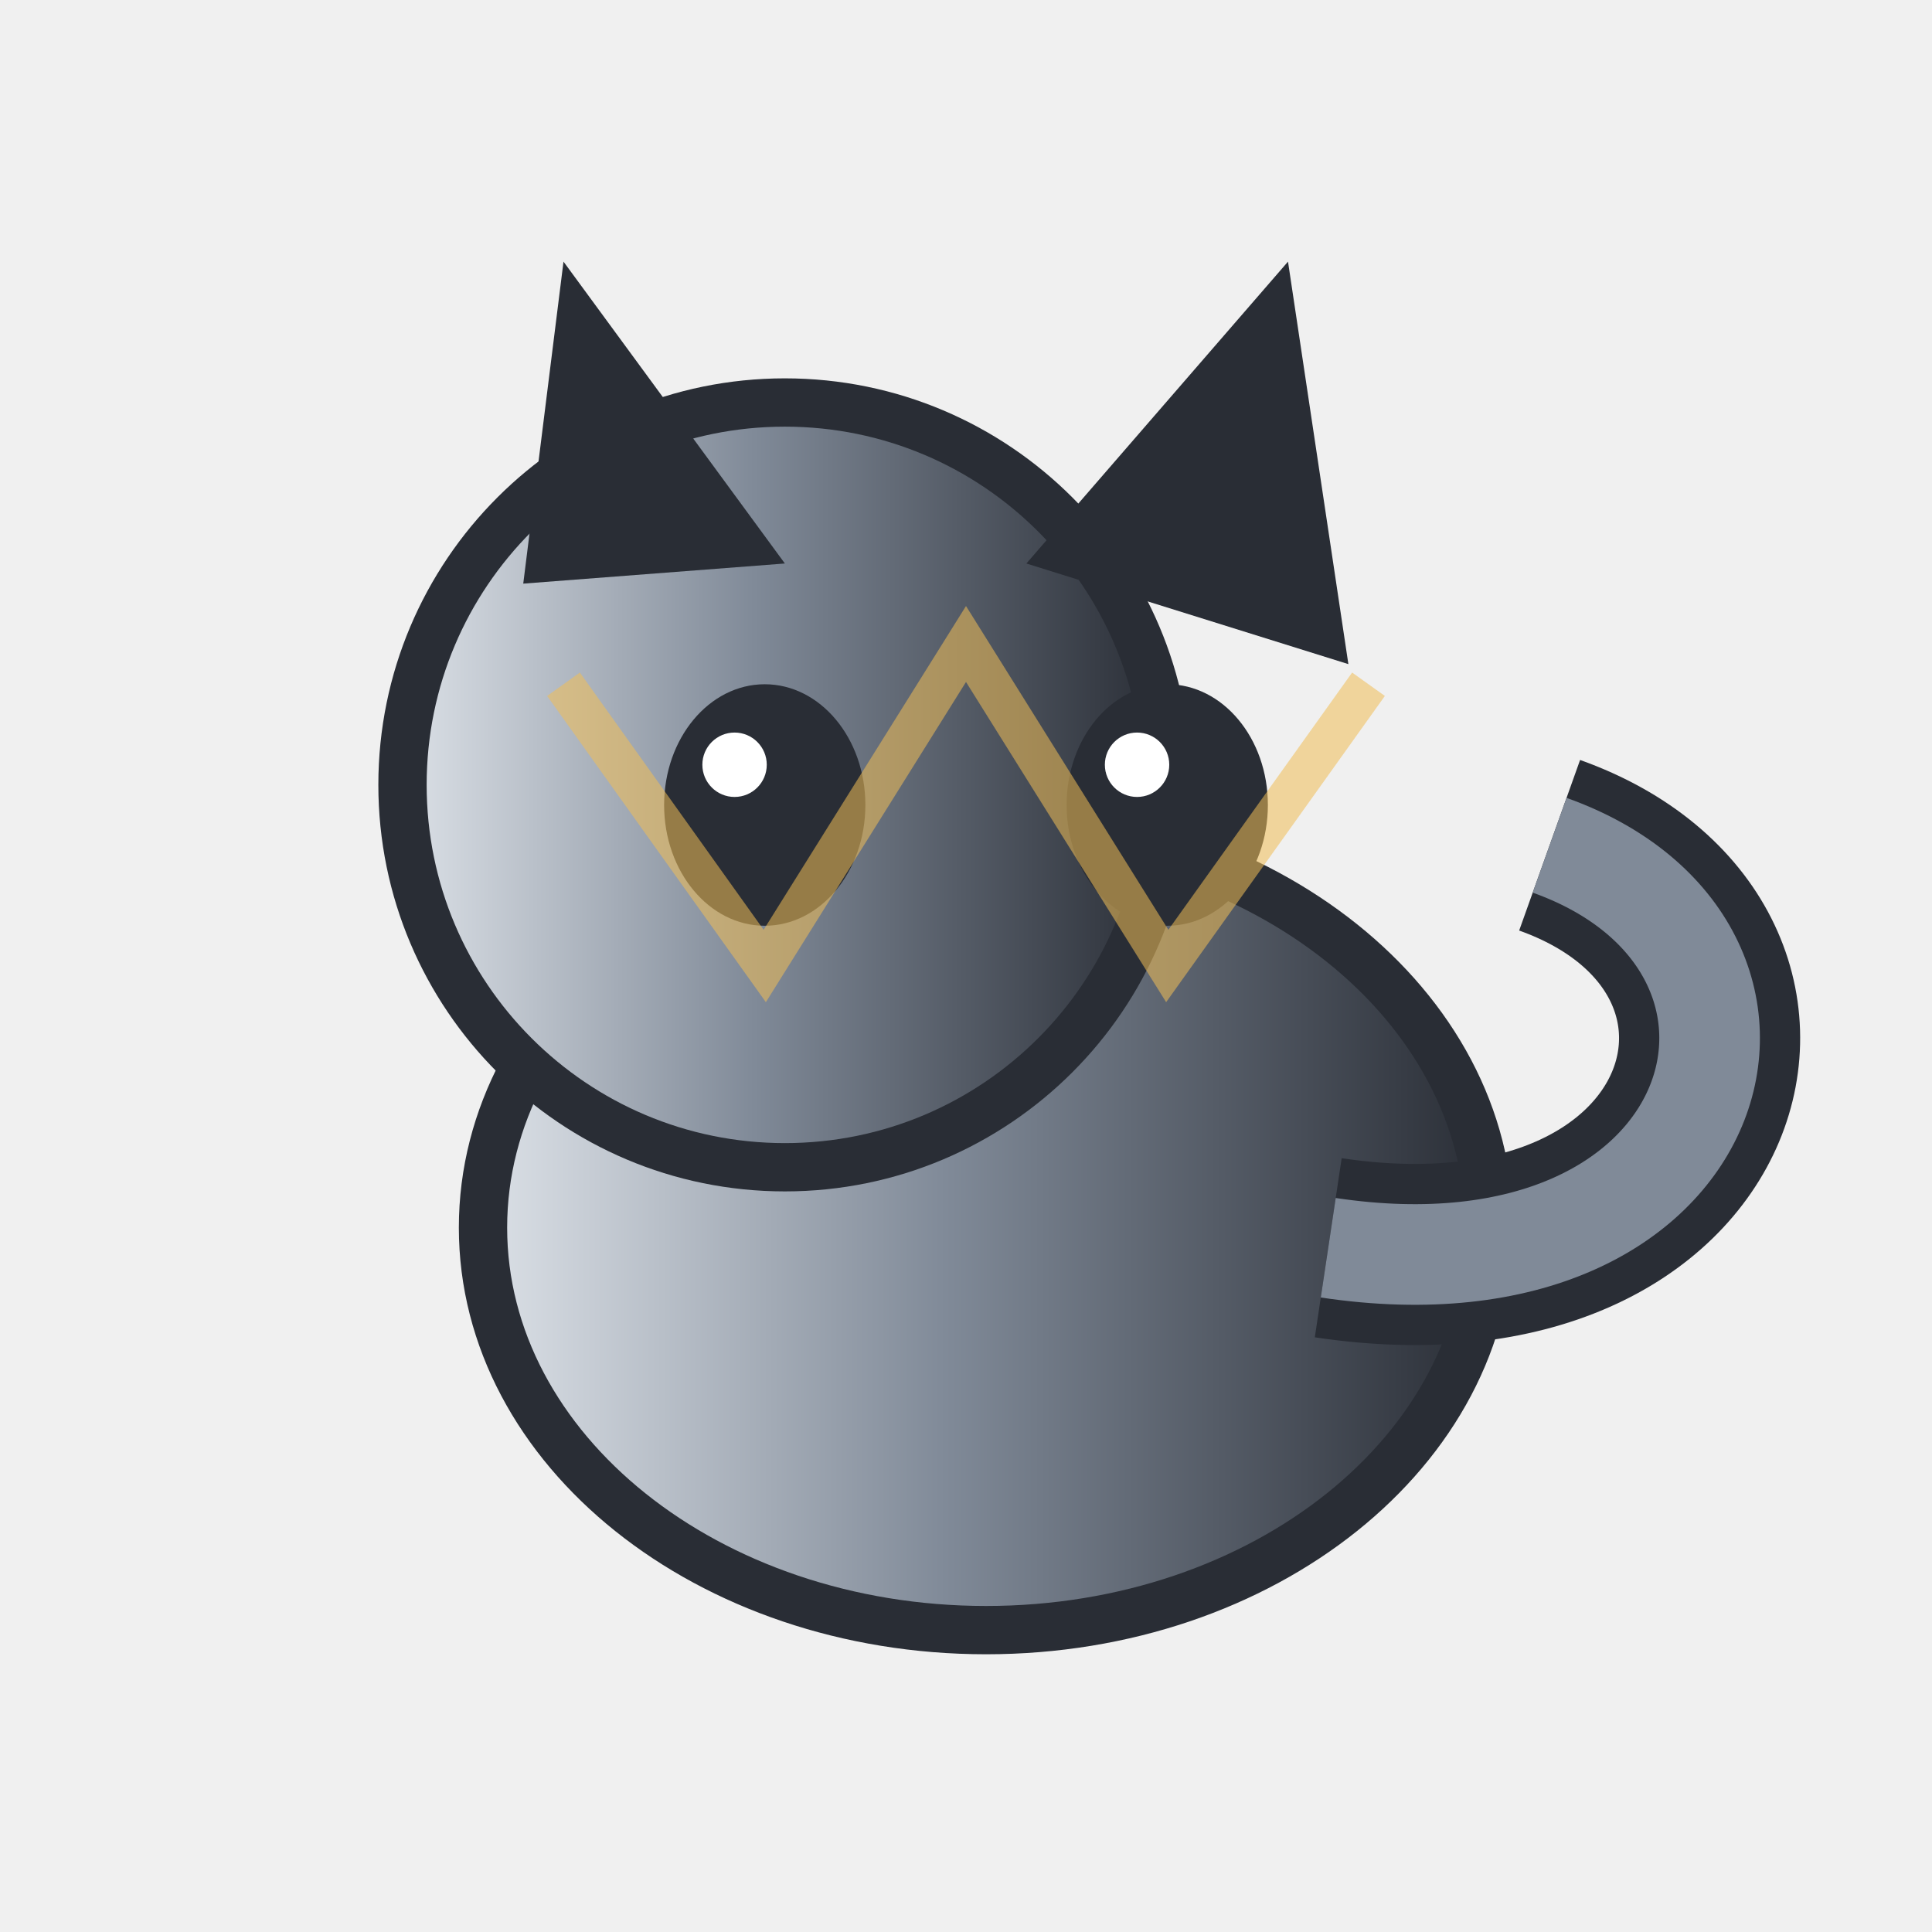
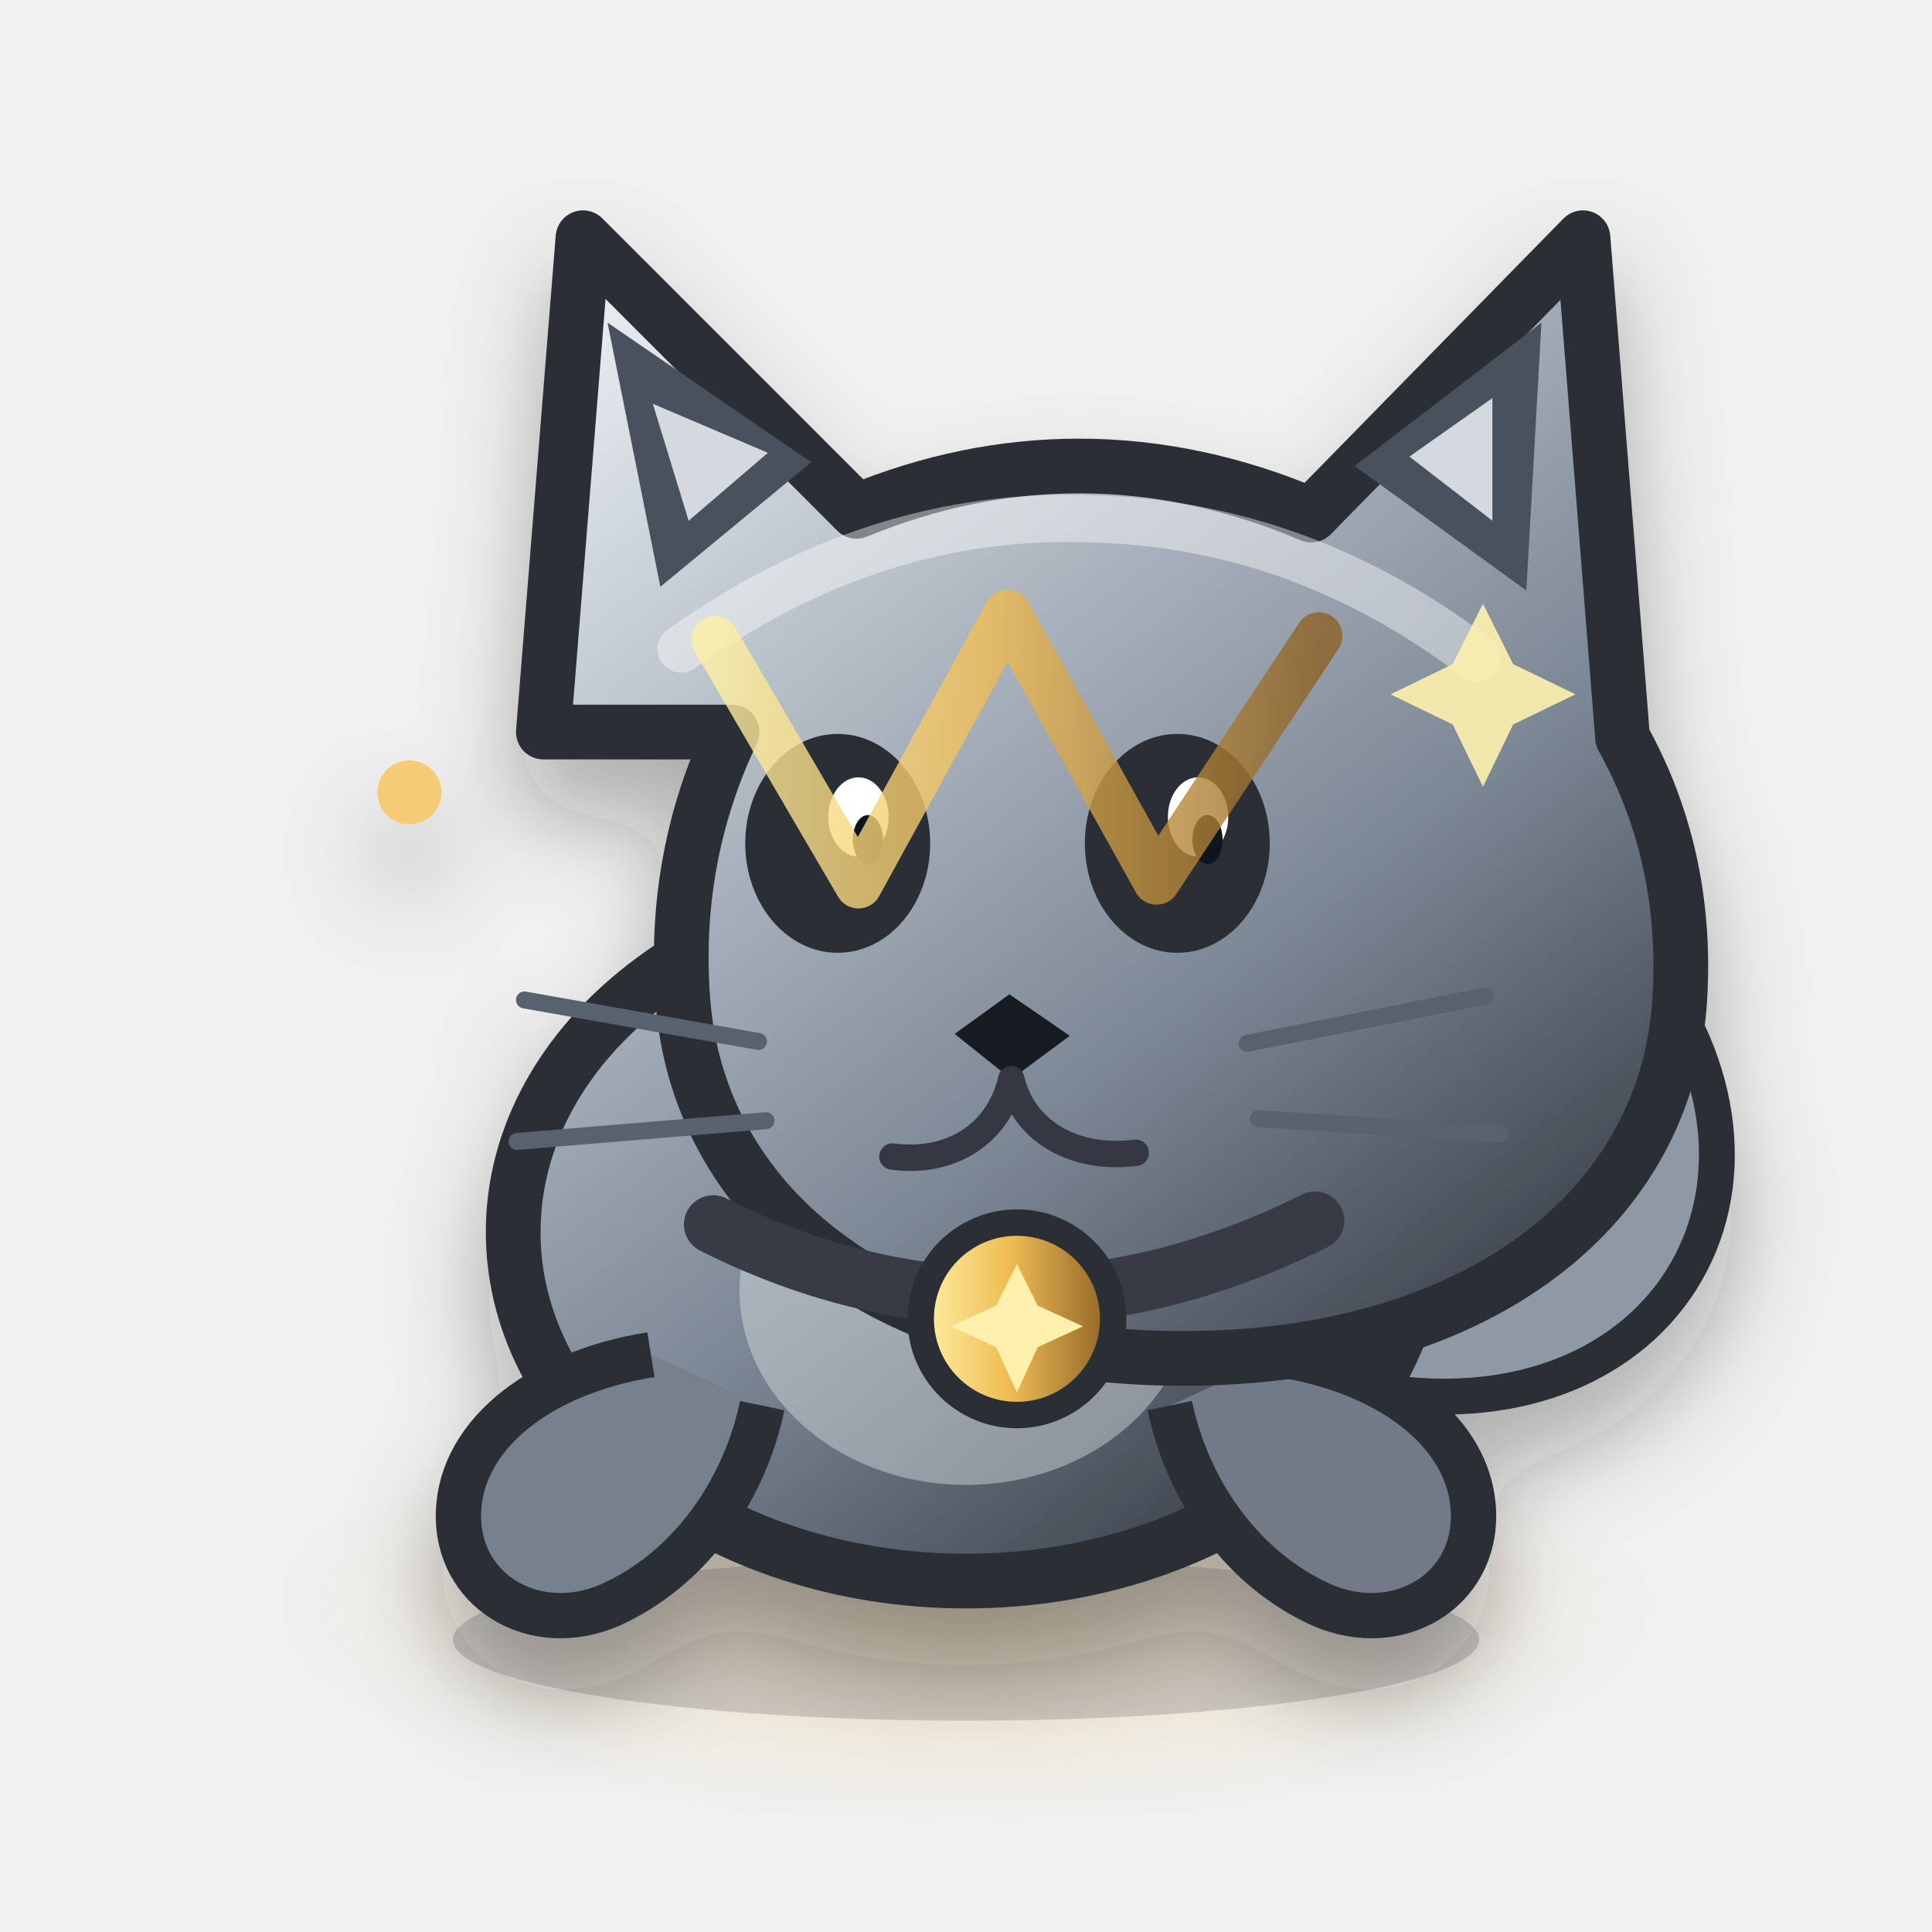
- <svg xmlns="http://www.w3.org/2000/svg" width="1024" height="1024" viewBox="0 0 96 96" role="img" data-looper-id="lokdex:g1:017" data-looper-name="Wolf Pup">
+ <svg xmlns="http://www.w3.org/2000/svg" width="1024" height="1024" viewBox="0 0 1024 1024" role="img" aria-labelledby="title desc" data-looper-id="lokdex:g1:017" data-looper-name="Wolf Pup" data-art-version="2">
  <defs>
-     <linearGradient id="body">
-       <stop offset="0" stop-color="#dce1e7" />
-       <stop offset=".46" stop-color="#808a98" />
+     <linearGradient id="fur" x1="250" y1="180" x2="760" y2="830" gradientUnits="userSpaceOnUse">
+       <stop stop-color="#eef2f6" />
+       <stop offset=".28" stop-color="#b9c1ca" />
+       <stop offset=".62" stop-color="#7c8795" />
      <stop offset="1" stop-color="#292d35" />
    </linearGradient>
+     <linearGradient id="gold">
+       <stop stop-color="#fff0a4" />
+       <stop offset=".45" stop-color="#f0bd55" />
+       <stop offset="1" stop-color="#8c6124" />
+     </linearGradient>
+     <radialGradient id="aura">
+       <stop stop-color="#f0bd55" stop-opacity=".3" />
+       <stop offset="1" stop-color="#f0bd55" stop-opacity="0" />
+     </radialGradient>
+     <filter id="shadow" x="-30%" y="-30%" width="170%" height="190%">
+       <feDropShadow dx="0" dy="31" stdDeviation="24" flood-color="#171a20" flood-opacity=".31" />
+     </filter>
  </defs>
-   <ellipse cx="49" cy="61" rx="25" ry="20" fill="url(#body)" stroke="#292d35" stroke-width="2.4" />
-   <circle cx="39" cy="39" r="19" fill="url(#body)" stroke="#292d35" stroke-width="2.4" />
-   <path d="M26 29 28 13 39 28m12 0 13-15 3 20" fill="#292d35" />
-   <path d="M66 62c20 3 25-15 11-20" fill="none" stroke="#292d35" stroke-width="9" />
-   <path d="M66 62c20 3 25-15 11-20" fill="none" stroke="#808a98" stroke-width="5" />
-   <ellipse cx="38" cy="40" rx="5" ry="6" fill="#292d35" />
-   <ellipse cx="58" cy="40" rx="5" ry="6" fill="#292d35" />
-   <circle cx="36.5" cy="38" r="1.6" fill="#fff" />
-   <circle cx="56.5" cy="38" r="1.6" fill="#fff" />
-   <path d="M28 34 38 48 48 32 58 48 68 34" fill="none" stroke="#f0bd55" stroke-width="2" opacity=".55" />
+   <ellipse cx="512" cy="850" rx="362" ry="115" fill="url(#aura)" />
+   <ellipse cx="512" cy="869" rx="272" ry="43" fill="#20242b" opacity=".18" />
+   <g id="character" filter="url(#shadow)">
+     <g id="tail">
+       <path d="M690 687c130 48 210-29 172-119-29-67-103-82-148-38 60-13 98 41 69 82-21 30-59 35-97 18" fill="none" stroke="#292d35" stroke-width="96" stroke-linecap="round" />
+       <path d="M690 687c130 48 210-29 172-119-29-67-103-82-148-38" fill="none" stroke="#8f99a5" stroke-width="58" stroke-linecap="round" />
+       <path d="M760 535c34 7 62 25 78 49" fill="none" stroke="#dce1e7" stroke-width="17" stroke-linecap="round" opacity=".62" />
+     </g>
+     <ellipse cx="512" cy="653" rx="240" ry="185" fill="url(#fur)" stroke="#292d35" stroke-width="29" />
+     <ellipse cx="512" cy="684" rx="120" ry="103" fill="#dce1e7" opacity=".44" />
+     <g id="paws">
+       <path d="M345 718c-62 10-103 45-102 87 1 41 44 64 84 44 41-20 68-61 77-104" fill="#77818d" stroke="#292d35" stroke-width="24" />
+       <path d="M679 718c62 10 103 45 102 87-1 41-44 64-84 44-41-20-68-61-77-104" fill="#717a86" stroke="#292d35" stroke-width="24" />
+     </g>
+     <g id="head">
+       <path d="M288 388 309 126l145 145c39-16 78-24 118-24 42 0 83 9 123 26l144-147 21 265c24 43 34 91 30 143-9 110-111 186-263 186-153 0-256-77-265-189-4-51 5-99 26-143Z" fill="url(#fur)" stroke="#292d35" stroke-width="29" stroke-linejoin="round" />
+       <path d="M322 171 350 311l80-66Z" fill="#4a515d" />
+       <path d="M817 171 718 247l91 66Z" fill="#4a515d" />
+       <path d="M346 214 365 276l42-36Z" fill="#d3d9df" />
+       <path d="M791 211 747 242l44 34Z" fill="#d3d9df" />
+       <path d="M361 344c69-49 141-72 218-69 75 2 142 27 204 74" fill="none" stroke="#fff" stroke-width="25" stroke-linecap="round" opacity=".42" />
+     </g>
+     <g id="face">
+       <ellipse cx="444" cy="447" rx="49" ry="58" fill="#292d35" />
+       <ellipse cx="624" cy="447" rx="49" ry="58" fill="#292d35" />
+       <ellipse cx="455" cy="433" rx="16" ry="21" fill="#fff" />
+       <ellipse cx="635" cy="433" rx="16" ry="21" fill="#fff" />
+       <ellipse cx="460" cy="445" rx="8" ry="13" fill="#11151b" />
+       <ellipse cx="640" cy="445" rx="8" ry="13" fill="#11151b" />
+       <path d="m535 527-29 21 30 24 31-23Z" fill="#181b20" />
+       <path d="M536 572c-7 30-33 45-63 41m63-41c7 29 35 43 66 39" fill="none" stroke="#343942" stroke-width="14" stroke-linecap="round" />
+       <path d="M402 552 278 530m128 64-132 11m387-52 126-25m-120 65 128 8" fill="none" stroke="#59626e" stroke-width="9" stroke-linecap="round" />
+     </g>
+     <g id="crown-mark">
+       <path d="M379 339 455 469 534 325 613 467 699 337" fill="none" stroke="url(#gold)" stroke-width="25" stroke-linecap="round" stroke-linejoin="round" opacity=".8" />
+     </g>
+     <g id="collar">
+       <path d="M378 649c101 51 211 52 319-2" fill="none" stroke="#373b44" stroke-width="31" stroke-linecap="round" />
+       <circle cx="539" cy="699" r="51" fill="url(#gold)" stroke="#292d35" stroke-width="14" />
+       <path d="m539 670 11 22 24 11-24 11-11 24-11-24-24-11 24-11Z" fill="#fff1ad" />
+     </g>
+     <g id="sparkles">
+       <path d="m786 320 16 32 33 16-33 16-16 33-16-33-33-16 33-16Z" fill="#fff2ad" opacity=".9" />
+       <circle cx="217" cy="420" r="17" fill="#f5cc74" />
+     </g>
+   </g>
</svg>
